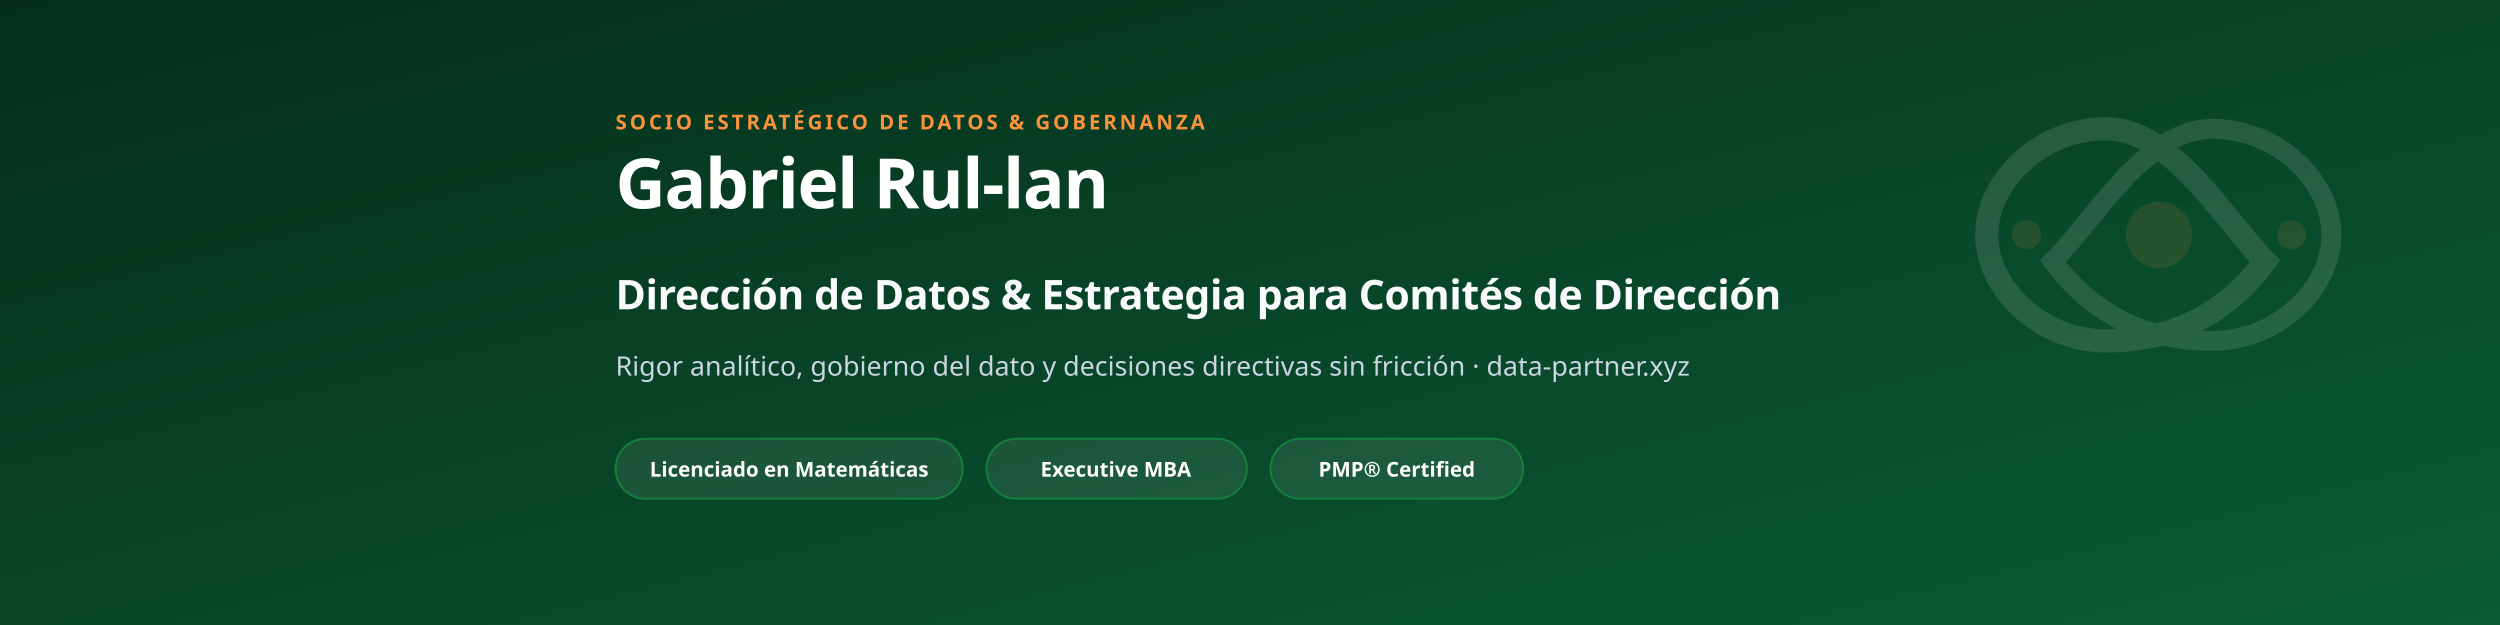
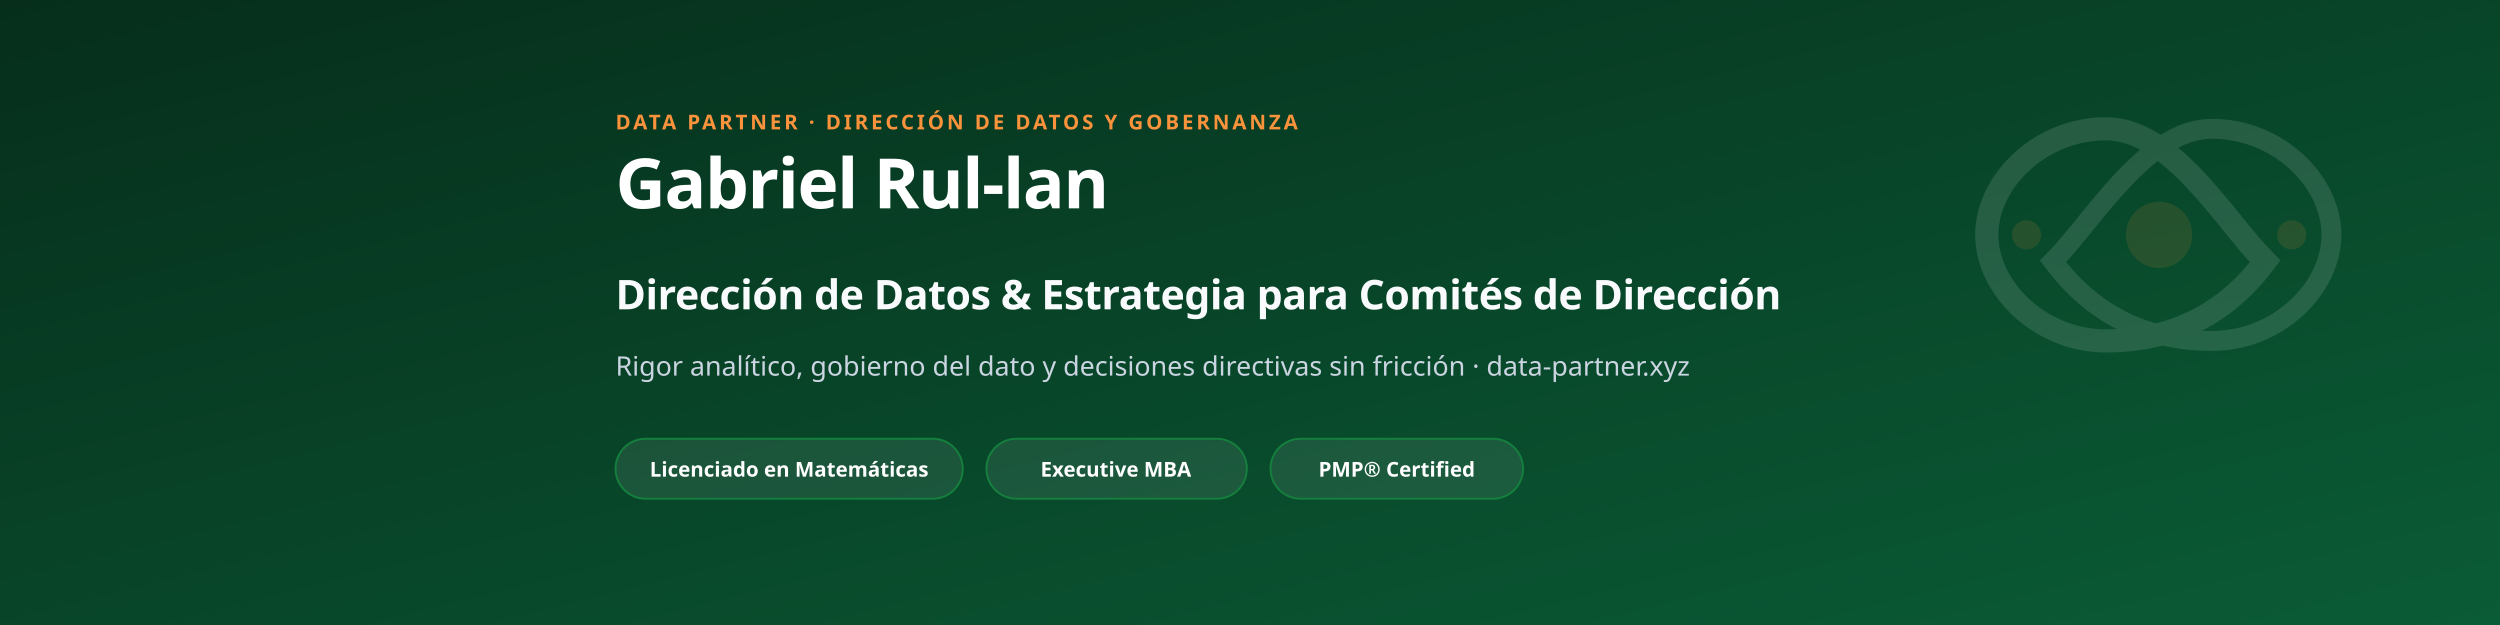
<svg xmlns="http://www.w3.org/2000/svg" width="1584" height="396" viewBox="0 0 1584 396" role="img" aria-label="Gabriel Rul-lan — Banner de LinkedIn (P2)">
  <defs>
    <linearGradient id="bgGrad" x1="0%" y1="0%" x2="100%" y2="100%">
      <stop offset="0%" stop-color="#062E1B" />
      <stop offset="100%" stop-color="#0A5C36" />
    </linearGradient>
  </defs>
  <rect width="1584" height="396" fill="url(#bgGrad)" />
  <g transform="translate(1200, 48) scale(4.2)" opacity="0.12">
    <path d="M 32,40 C 22,40 14,32 14,24 C 14,16 22,8 32,8 C 42,8 50,22 56,28 C 50,36 42,40 32,40 Z" fill="none" stroke="#FFFFFF" stroke-width="3.5" />
    <path d="M 48,40 C 58,40 66,32 66,24 C 66,16 58,8 48,8 C 38,8 30,22 24,28 C 30,36 38,40 48,40 Z" fill="none" stroke="#FFFFFF" stroke-width="3" />
    <circle cx="40" cy="24" r="5" fill="#FB923C" />
    <circle cx="20" cy="24" r="2.2" fill="#FB923C" />
    <circle cx="60" cy="24" r="2.2" fill="#FB923C" />
  </g>
  <g transform="translate(390, 0)">
-     <text x="0" y="82" font-family="'Plus Jakarta Sans', system-ui, sans-serif" font-size="13" font-weight="700" fill="#FB923C" letter-spacing="0.14em">SOCIO ESTRATÉGICO DE DATOS &amp; GOBERNANZA</text>
+     <text x="0" y="82" font-family="'Plus Jakarta Sans', system-ui, sans-serif" font-size="13" font-weight="700" fill="#FB923C" letter-spacing="0.14em">DATA PARTNER · DIRECCIÓN DE DATOS Y GOBERNANZA</text>
    <text x="0" y="132" font-family="'Plus Jakarta Sans', system-ui, sans-serif" font-size="44" font-weight="800" fill="#FFFFFF" letter-spacing="-0.02em">Gabriel Rul-lan</text>
    <text x="0" y="196" font-family="'Plus Jakarta Sans', system-ui, sans-serif" font-size="26" font-weight="700" fill="#F8FAFC" letter-spacing="-0.01em">Dirección de Datos &amp; Estrategia para Comités de Dirección</text>
    <text x="0" y="238" font-family="'Plus Jakarta Sans', system-ui, sans-serif" font-size="17" font-weight="500" fill="#CBD5E1">Rigor analítico, gobierno del dato y decisiones directivas sin fricción · data-partner.xyz</text>
    <g transform="translate(0, 278)">
      <rect x="0" y="0" width="220" height="38" rx="19" fill="rgba(255,255,255,0.08)" stroke="#15803D" stroke-width="1.2" />
      <text x="110" y="24" font-family="'Plus Jakarta Sans', system-ui, sans-serif" font-size="13" font-weight="600" text-anchor="middle" fill="#FFFFFF">Licenciado en Matemáticas</text>
      <rect x="235" y="0" width="165" height="38" rx="19" fill="rgba(255,255,255,0.08)" stroke="#15803D" stroke-width="1.2" />
      <text x="317" y="24" font-family="'Plus Jakarta Sans', system-ui, sans-serif" font-size="13" font-weight="600" text-anchor="middle" fill="#FFFFFF">Executive MBA</text>
      <rect x="415" y="0" width="160" height="38" rx="19" fill="rgba(255,255,255,0.08)" stroke="#15803D" stroke-width="1.2" />
      <text x="495" y="24" font-family="'Plus Jakarta Sans', system-ui, sans-serif" font-size="13" font-weight="600" text-anchor="middle" fill="#FFFFFF">PMP® Certified</text>
    </g>
  </g>
</svg>
